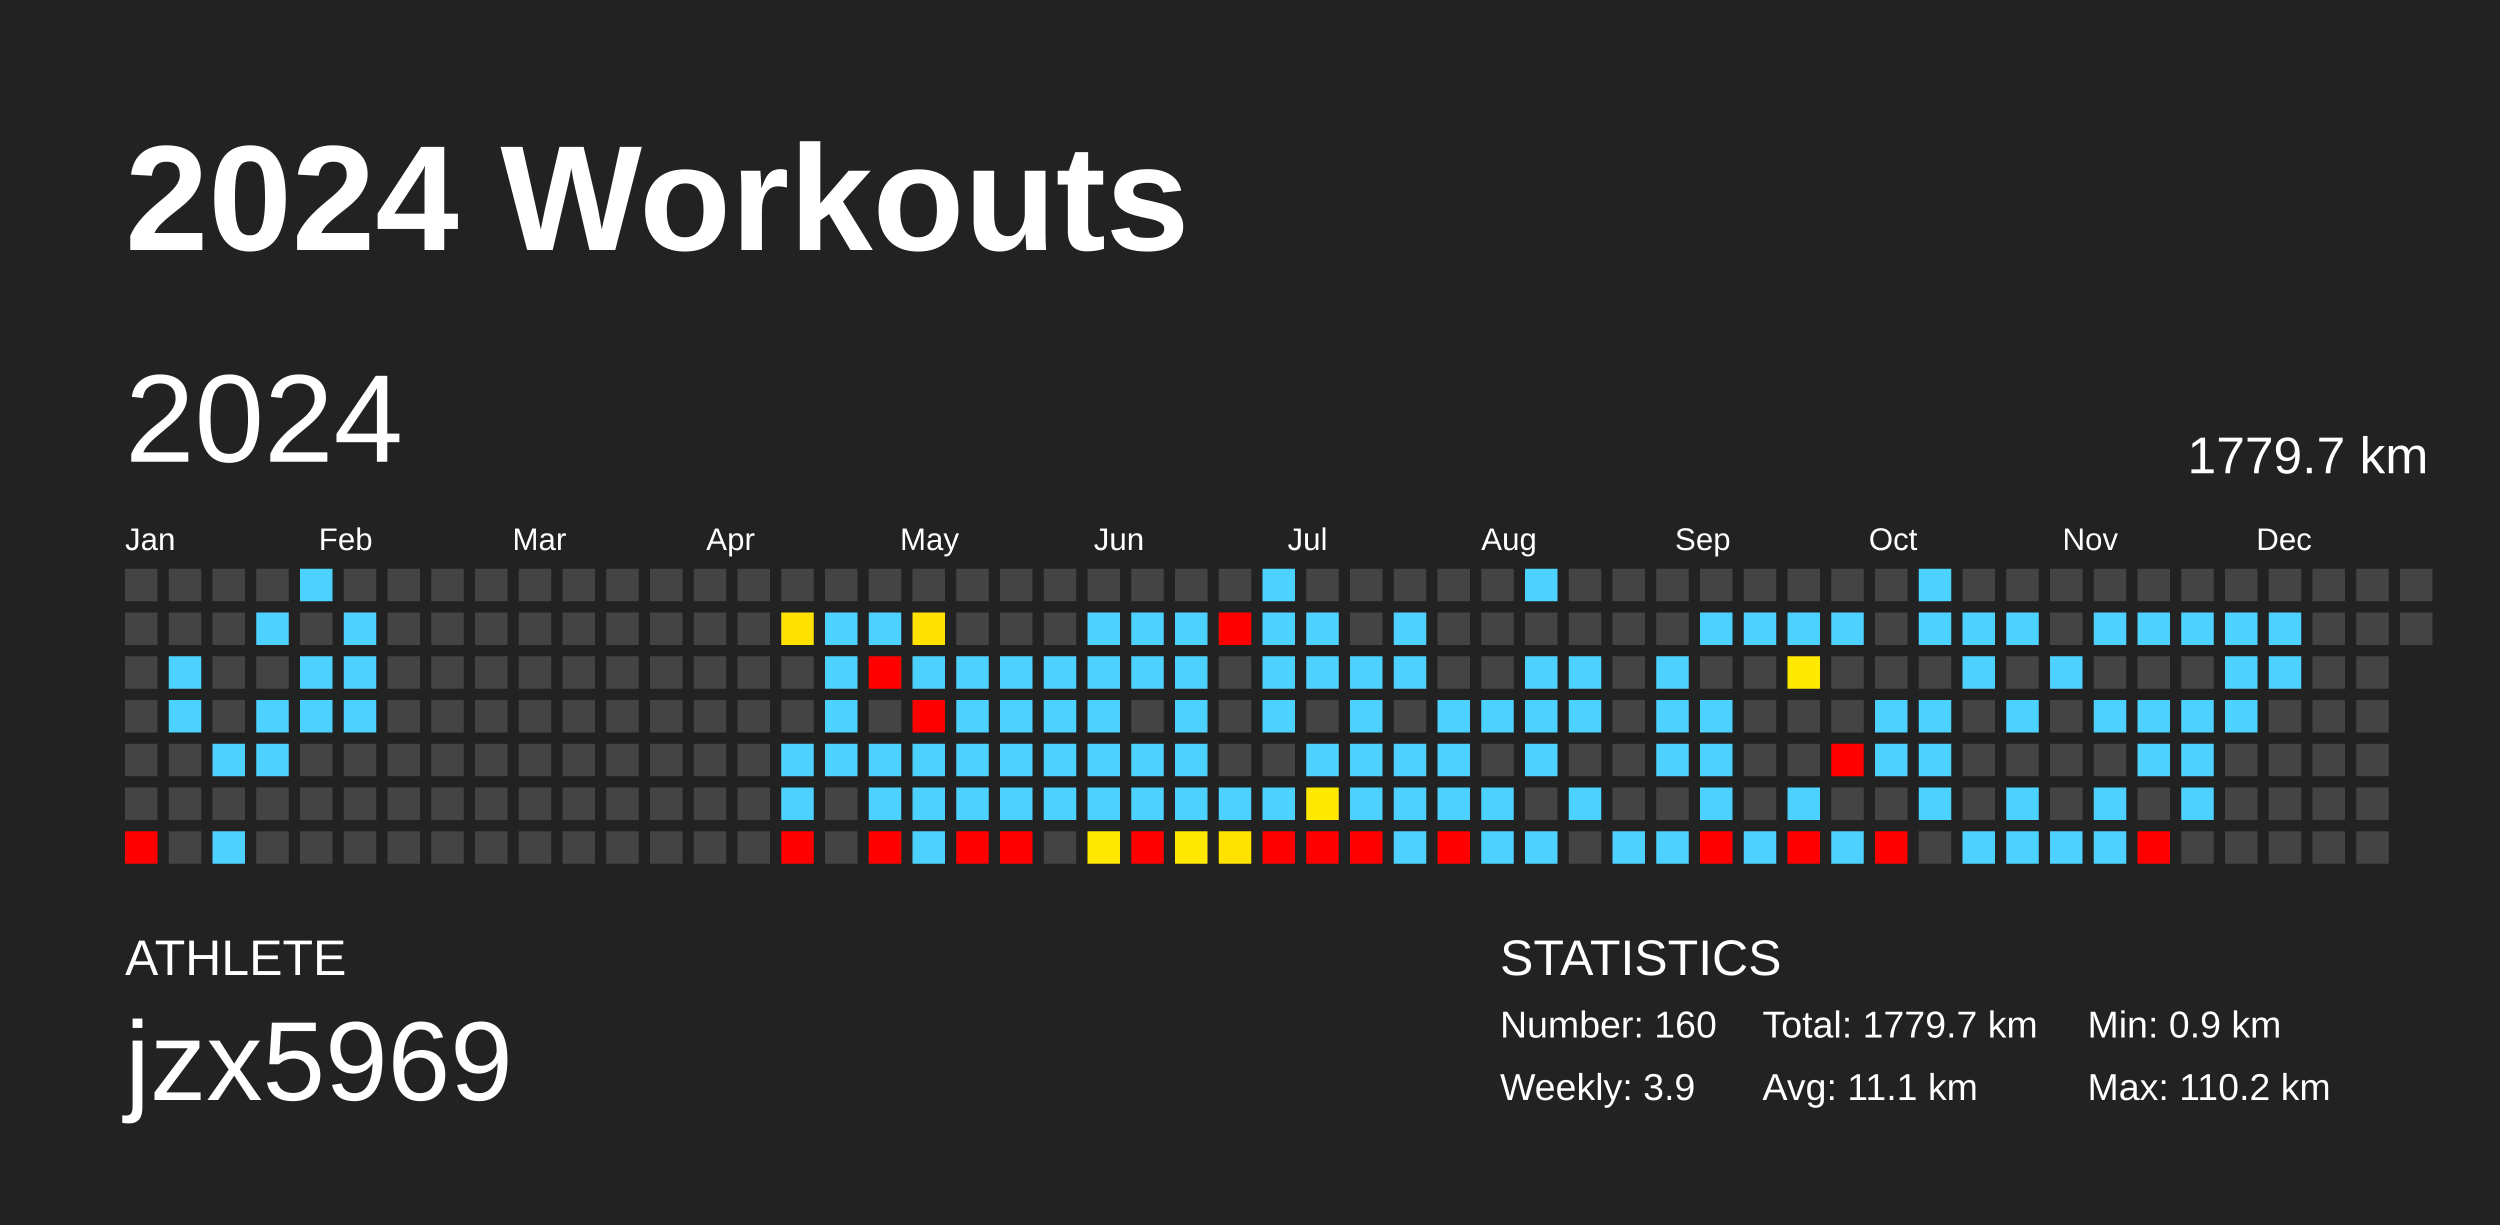
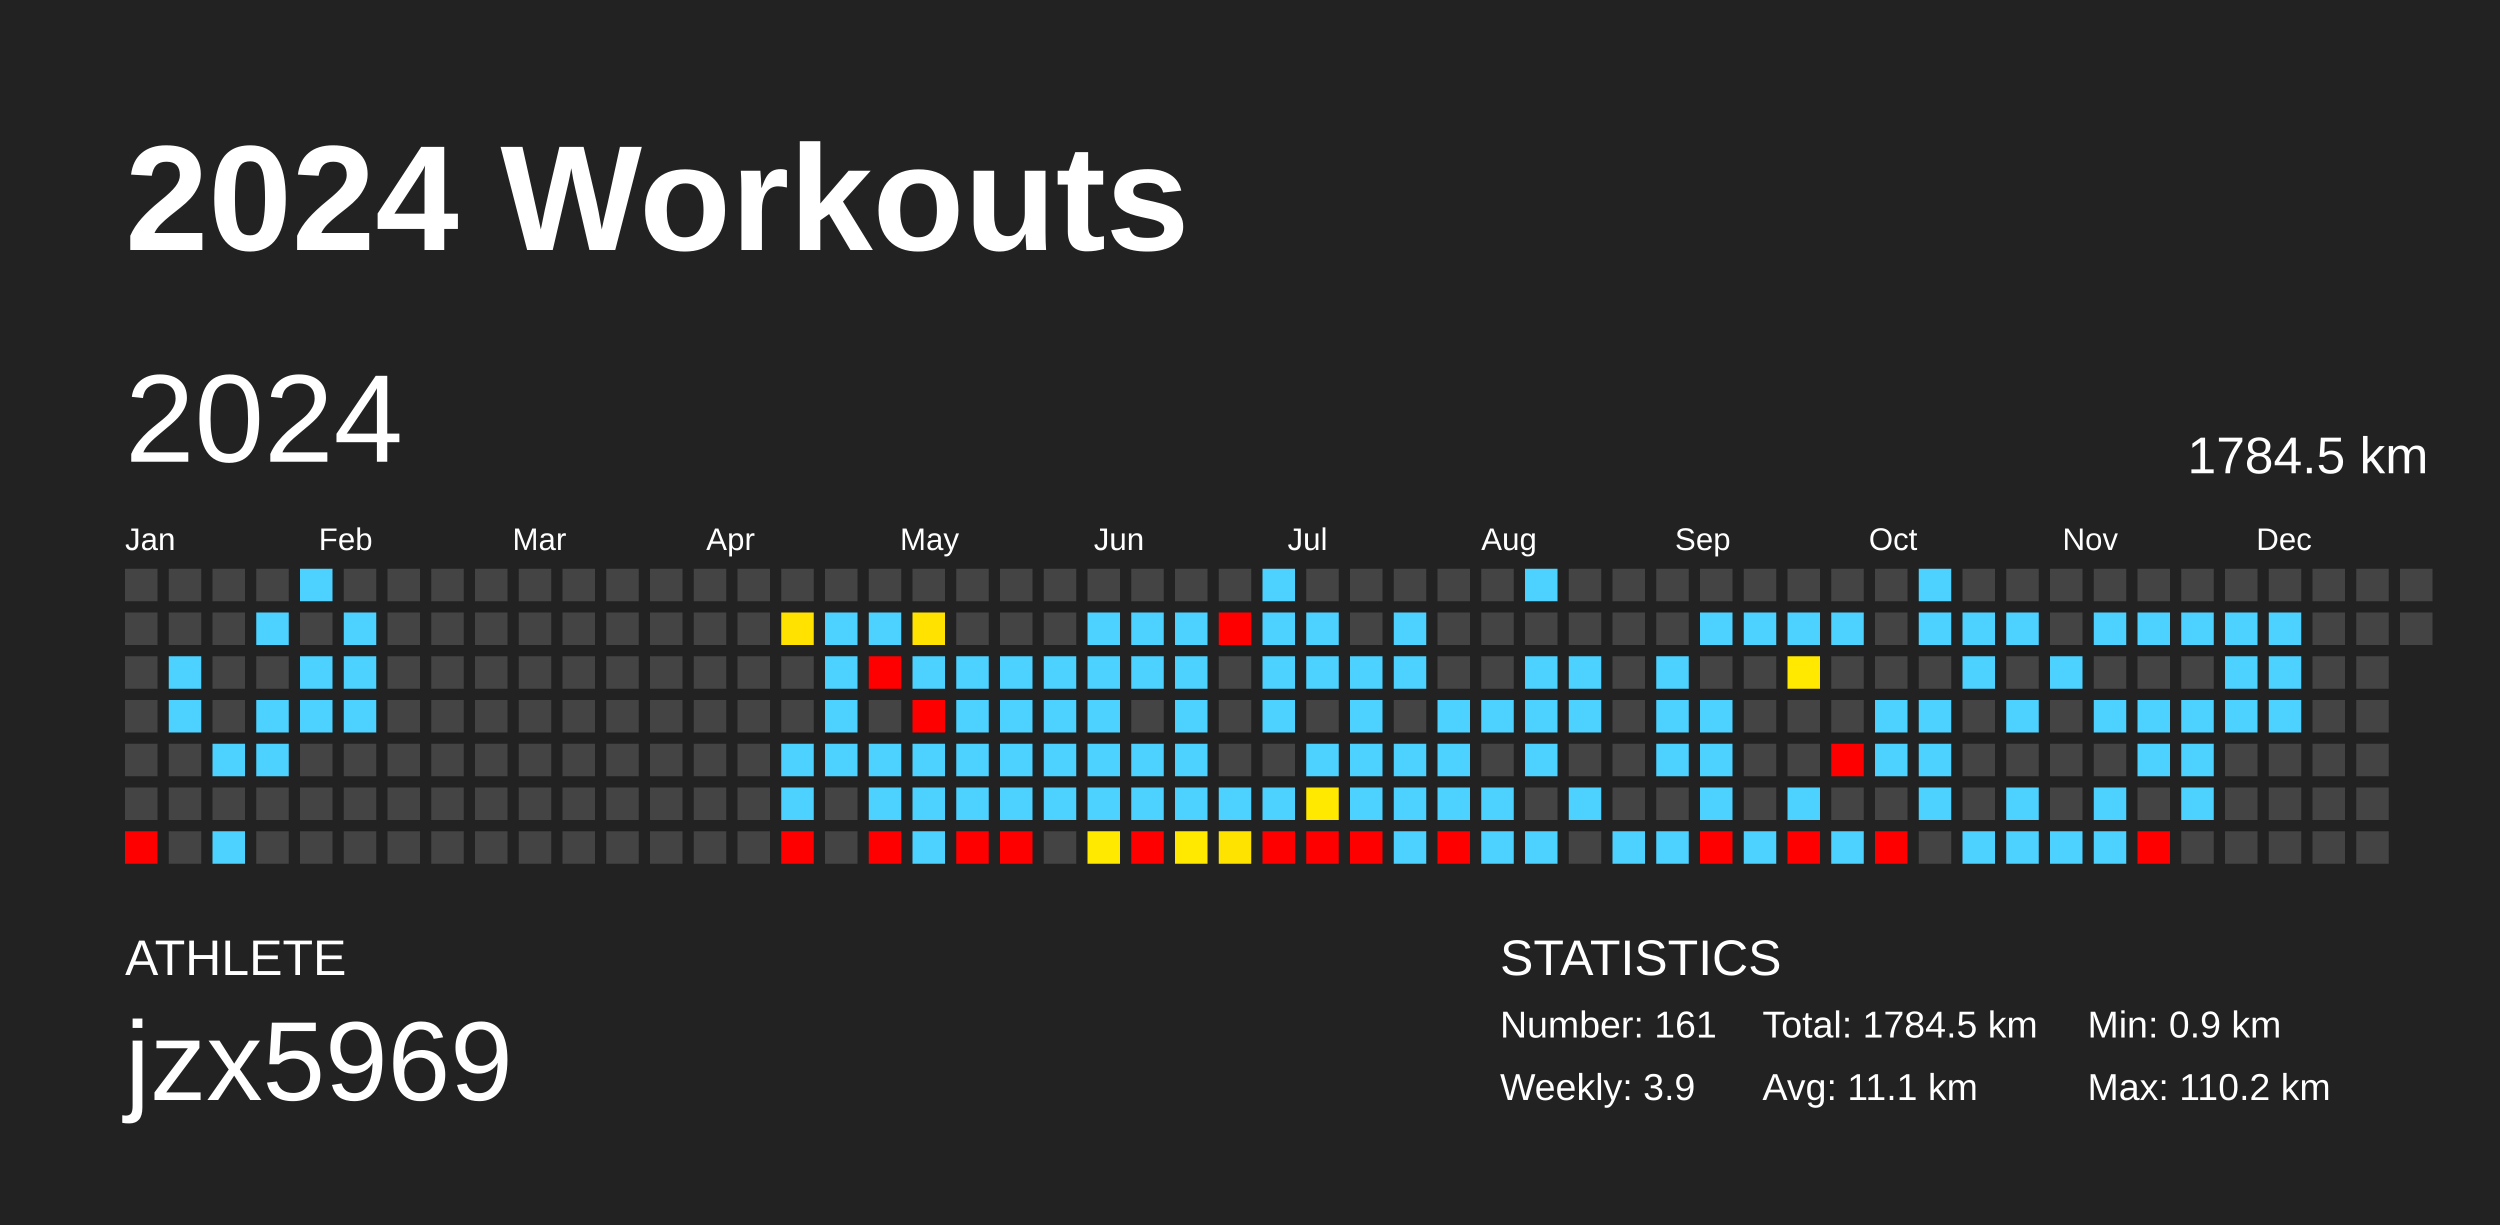
<svg xmlns="http://www.w3.org/2000/svg" baseProfile="full" height="98mm" version="1.1" viewBox="0,0,200,98" width="200mm">
  <defs />
  <rect fill="#222222" height="98" width="200" x="0" y="0" />
  <text fill="#FFFFFF" style="font-size:12px; font-family:Arial; font-weight:bold;" x="10" y="20">2024 Workouts</text>
  <text fill="#FFFFFF" style="font-size:4px; font-family:Arial" x="10" y="78">ATHLETE</text>
  <text fill="#FFFFFF" style="font-size:9px; font-family:Arial" x="10" y="88">jzx5969</text>
  <text fill="#FFFFFF" style="font-size:4px; font-family:Arial" x="120" y="78">STATISTICS</text>
-   <text fill="#FFFFFF" style="font-size:3px; font-family:Arial" x="120" y="83">Number: 160</text>
+   <text fill="#FFFFFF" style="font-size:3px; font-family:Arial" x="120" y="83">Number: 161</text>
  <text fill="#FFFFFF" style="font-size:3px; font-family:Arial" x="120" y="88">Weekly: 3.9</text>
-   <text fill="#FFFFFF" style="font-size:3px; font-family:Arial" x="141" y="83">Total: 1779.7 km</text>
+   <text fill="#FFFFFF" style="font-size:3px; font-family:Arial" x="141" y="83">Total: 1784.5 km</text>
  <text fill="#FFFFFF" style="font-size:3px; font-family:Arial" x="141" y="88">Avg: 11.1 km</text>
  <text fill="#FFFFFF" style="font-size:3px; font-family:Arial" x="167" y="83">Min: 0.9 km</text>
  <text fill="#FFFFFF" style="font-size:3px; font-family:Arial" x="167" y="88">Max: 110.2 km</text>
  <text dominant-baseline="hanging" fill="#FFFFFF" style="font-size:10.0px; font-family:Arial;" x="10" y="30">2024</text>
-   <text dominant-baseline="hanging" fill="#FFFFFF" style="font-size:4.125px; font-family:Arial;" x="175" y="35">1779.7 km</text>
+   <text dominant-baseline="hanging" fill="#FFFFFF" style="font-size:4.125px; font-family:Arial;" x="175" y="35">1784.5 km</text>
  <text fill="#FFFFFF" style="font-size:2.5px; font-family:Arial" x="10.0" y="44">Jan</text>
  <text fill="#FFFFFF" style="font-size:2.5px; font-family:Arial" x="25.5" y="44">Feb</text>
  <text fill="#FFFFFF" style="font-size:2.5px; font-family:Arial" x="41.0" y="44">Mar</text>
  <text fill="#FFFFFF" style="font-size:2.5px; font-family:Arial" x="56.5" y="44">Apr</text>
  <text fill="#FFFFFF" style="font-size:2.5px; font-family:Arial" x="72.0" y="44">May</text>
  <text fill="#FFFFFF" style="font-size:2.5px; font-family:Arial" x="87.5" y="44">Jun</text>
  <text fill="#FFFFFF" style="font-size:2.5px; font-family:Arial" x="103.0" y="44">Jul</text>
  <text fill="#FFFFFF" style="font-size:2.5px; font-family:Arial" x="118.5" y="44">Aug</text>
  <text fill="#FFFFFF" style="font-size:2.5px; font-family:Arial" x="134.0" y="44">Sep</text>
  <text fill="#FFFFFF" style="font-size:2.5px; font-family:Arial" x="149.5" y="44">Oct</text>
  <text fill="#FFFFFF" style="font-size:2.5px; font-family:Arial" x="165.0" y="44">Nov</text>
  <text fill="#FFFFFF" style="font-size:2.5px; font-family:Arial" x="180.5" y="44">Dec</text>
  <rect fill="#444444" height="2.6" width="2.6" x="10.0" y="45.5" />
  <rect fill="#444444" height="2.6" width="2.6" x="10.0" y="49.0" />
  <rect fill="#444444" height="2.6" width="2.6" x="10.0" y="52.5" />
  <rect fill="#444444" height="2.6" width="2.6" x="10.0" y="56.0" />
  <rect fill="#444444" height="2.6" width="2.6" x="10.0" y="59.5" />
  <rect fill="#444444" height="2.6" width="2.6" x="10.0" y="63.0" />
  <rect fill="red" height="2.6" width="2.6" x="10.0" y="66.5" />
  <rect fill="#444444" height="2.6" width="2.6" x="13.5" y="45.5" />
  <rect fill="#444444" height="2.6" width="2.6" x="13.5" y="49.0" />
  <rect fill="#4dd2ff" height="2.6" width="2.6" x="13.5" y="52.5" />
  <rect fill="#4dd2ff" height="2.6" width="2.6" x="13.5" y="56.0" />
  <rect fill="#444444" height="2.6" width="2.6" x="13.5" y="59.5" />
  <rect fill="#444444" height="2.6" width="2.6" x="13.5" y="63.0" />
  <rect fill="#444444" height="2.6" width="2.6" x="13.5" y="66.5" />
  <rect fill="#444444" height="2.6" width="2.6" x="17.0" y="45.5" />
  <rect fill="#444444" height="2.6" width="2.6" x="17.0" y="49.0" />
  <rect fill="#444444" height="2.6" width="2.6" x="17.0" y="52.5" />
  <rect fill="#444444" height="2.6" width="2.6" x="17.0" y="56.0" />
  <rect fill="#4dd2ff" height="2.6" width="2.6" x="17.0" y="59.5" />
  <rect fill="#444444" height="2.6" width="2.6" x="17.0" y="63.0" />
  <rect fill="#4dd2ff" height="2.6" width="2.6" x="17.0" y="66.5" />
  <rect fill="#444444" height="2.6" width="2.6" x="20.5" y="45.5" />
  <rect fill="#4dd2ff" height="2.6" width="2.6" x="20.5" y="49.0" />
  <rect fill="#444444" height="2.6" width="2.6" x="20.5" y="52.5" />
  <rect fill="#4dd2ff" height="2.6" width="2.6" x="20.5" y="56.0" />
  <rect fill="#4dd2ff" height="2.6" width="2.6" x="20.5" y="59.5" />
  <rect fill="#444444" height="2.6" width="2.6" x="20.5" y="63.0" />
  <rect fill="#444444" height="2.6" width="2.6" x="20.5" y="66.5" />
  <rect fill="#4dd2ff" height="2.6" width="2.6" x="24.0" y="45.5" />
  <rect fill="#444444" height="2.6" width="2.6" x="24.0" y="49.0" />
  <rect fill="#4dd2ff" height="2.6" width="2.6" x="24.0" y="52.5" />
  <rect fill="#4dd2ff" height="2.6" width="2.6" x="24.0" y="56.0" />
  <rect fill="#444444" height="2.6" width="2.6" x="24.0" y="59.5" />
  <rect fill="#444444" height="2.6" width="2.6" x="24.0" y="63.0" />
  <rect fill="#444444" height="2.6" width="2.6" x="24.0" y="66.5" />
  <rect fill="#444444" height="2.6" width="2.6" x="27.5" y="45.5" />
  <rect fill="#4dd2ff" height="2.6" width="2.6" x="27.5" y="49.0" />
  <rect fill="#4dd2ff" height="2.6" width="2.6" x="27.5" y="52.5" />
  <rect fill="#4dd2ff" height="2.6" width="2.6" x="27.5" y="56.0" />
  <rect fill="#444444" height="2.6" width="2.6" x="27.5" y="59.5" />
  <rect fill="#444444" height="2.6" width="2.6" x="27.5" y="63.0" />
  <rect fill="#444444" height="2.6" width="2.6" x="27.5" y="66.5" />
  <rect fill="#444444" height="2.6" width="2.6" x="31.0" y="45.5" />
  <rect fill="#444444" height="2.6" width="2.6" x="31.0" y="49.0" />
  <rect fill="#444444" height="2.6" width="2.6" x="31.0" y="52.5" />
  <rect fill="#444444" height="2.6" width="2.6" x="31.0" y="56.0" />
  <rect fill="#444444" height="2.6" width="2.6" x="31.0" y="59.5" />
  <rect fill="#444444" height="2.6" width="2.6" x="31.0" y="63.0" />
  <rect fill="#444444" height="2.6" width="2.6" x="31.0" y="66.5" />
  <rect fill="#444444" height="2.6" width="2.6" x="34.5" y="45.5" />
  <rect fill="#444444" height="2.6" width="2.6" x="34.5" y="49.0" />
  <rect fill="#444444" height="2.6" width="2.6" x="34.5" y="52.5" />
  <rect fill="#444444" height="2.6" width="2.6" x="34.5" y="56.0" />
  <rect fill="#444444" height="2.6" width="2.6" x="34.5" y="59.5" />
  <rect fill="#444444" height="2.6" width="2.6" x="34.5" y="63.0" />
  <rect fill="#444444" height="2.6" width="2.6" x="34.5" y="66.5" />
  <rect fill="#444444" height="2.6" width="2.6" x="38.0" y="45.5" />
  <rect fill="#444444" height="2.6" width="2.6" x="38.0" y="49.0" />
  <rect fill="#444444" height="2.6" width="2.6" x="38.0" y="52.5" />
  <rect fill="#444444" height="2.6" width="2.6" x="38.0" y="56.0" />
  <rect fill="#444444" height="2.6" width="2.6" x="38.0" y="59.5" />
  <rect fill="#444444" height="2.6" width="2.6" x="38.0" y="63.0" />
  <rect fill="#444444" height="2.6" width="2.6" x="38.0" y="66.5" />
  <rect fill="#444444" height="2.6" width="2.6" x="41.5" y="45.5" />
  <rect fill="#444444" height="2.6" width="2.6" x="41.5" y="49.0" />
  <rect fill="#444444" height="2.6" width="2.6" x="41.5" y="52.5" />
  <rect fill="#444444" height="2.6" width="2.6" x="41.5" y="56.0" />
  <rect fill="#444444" height="2.6" width="2.6" x="41.5" y="59.5" />
  <rect fill="#444444" height="2.6" width="2.6" x="41.5" y="63.0" />
  <rect fill="#444444" height="2.6" width="2.6" x="41.5" y="66.5" />
  <rect fill="#444444" height="2.6" width="2.6" x="45.0" y="45.5" />
  <rect fill="#444444" height="2.6" width="2.6" x="45.0" y="49.0" />
  <rect fill="#444444" height="2.6" width="2.6" x="45.0" y="52.5" />
  <rect fill="#444444" height="2.6" width="2.6" x="45.0" y="56.0" />
  <rect fill="#444444" height="2.6" width="2.6" x="45.0" y="59.5" />
  <rect fill="#444444" height="2.6" width="2.6" x="45.0" y="63.0" />
  <rect fill="#444444" height="2.6" width="2.6" x="45.0" y="66.5" />
  <rect fill="#444444" height="2.6" width="2.6" x="48.5" y="45.5" />
  <rect fill="#444444" height="2.6" width="2.6" x="48.5" y="49.0" />
  <rect fill="#444444" height="2.6" width="2.6" x="48.5" y="52.5" />
  <rect fill="#444444" height="2.6" width="2.6" x="48.5" y="56.0" />
  <rect fill="#444444" height="2.6" width="2.6" x="48.5" y="59.5" />
  <rect fill="#444444" height="2.6" width="2.6" x="48.5" y="63.0" />
  <rect fill="#444444" height="2.6" width="2.6" x="48.5" y="66.5" />
  <rect fill="#444444" height="2.6" width="2.6" x="52.0" y="45.5" />
  <rect fill="#444444" height="2.6" width="2.6" x="52.0" y="49.0" />
  <rect fill="#444444" height="2.6" width="2.6" x="52.0" y="52.5" />
  <rect fill="#444444" height="2.6" width="2.6" x="52.0" y="56.0" />
  <rect fill="#444444" height="2.6" width="2.6" x="52.0" y="59.5" />
  <rect fill="#444444" height="2.6" width="2.6" x="52.0" y="63.0" />
  <rect fill="#444444" height="2.6" width="2.6" x="52.0" y="66.5" />
  <rect fill="#444444" height="2.6" width="2.6" x="55.5" y="45.5" />
  <rect fill="#444444" height="2.6" width="2.6" x="55.5" y="49.0" />
  <rect fill="#444444" height="2.6" width="2.6" x="55.5" y="52.5" />
  <rect fill="#444444" height="2.6" width="2.6" x="55.5" y="56.0" />
  <rect fill="#444444" height="2.6" width="2.6" x="55.5" y="59.5" />
  <rect fill="#444444" height="2.6" width="2.6" x="55.5" y="63.0" />
  <rect fill="#444444" height="2.6" width="2.6" x="55.5" y="66.5" />
  <rect fill="#444444" height="2.6" width="2.6" x="59.0" y="45.5" />
  <rect fill="#444444" height="2.6" width="2.6" x="59.0" y="49.0" />
  <rect fill="#444444" height="2.6" width="2.6" x="59.0" y="52.5" />
  <rect fill="#444444" height="2.6" width="2.6" x="59.0" y="56.0" />
  <rect fill="#444444" height="2.6" width="2.6" x="59.0" y="59.5" />
  <rect fill="#444444" height="2.6" width="2.6" x="59.0" y="63.0" />
  <rect fill="#444444" height="2.6" width="2.6" x="59.0" y="66.5" />
  <rect fill="#444444" height="2.6" width="2.6" x="62.5" y="45.5" />
  <rect fill="#ffe200" height="2.6" width="2.6" x="62.5" y="49.0" />
  <rect fill="#444444" height="2.6" width="2.6" x="62.5" y="52.5" />
  <rect fill="#444444" height="2.6" width="2.6" x="62.5" y="56.0" />
  <rect fill="#4dd2ff" height="2.6" width="2.6" x="62.5" y="59.5" />
  <rect fill="#4dd2ff" height="2.6" width="2.6" x="62.5" y="63.0" />
  <rect fill="red" height="2.6" width="2.6" x="62.5" y="66.5" />
  <rect fill="#444444" height="2.6" width="2.6" x="66.0" y="45.5" />
  <rect fill="#4dd2ff" height="2.6" width="2.6" x="66.0" y="49.0" />
  <rect fill="#4dd2ff" height="2.6" width="2.6" x="66.0" y="52.5" />
  <rect fill="#4dd2ff" height="2.6" width="2.6" x="66.0" y="56.0" />
  <rect fill="#4dd2ff" height="2.6" width="2.6" x="66.0" y="59.5" />
  <rect fill="#444444" height="2.6" width="2.6" x="66.0" y="63.0" />
  <rect fill="#444444" height="2.6" width="2.6" x="66.0" y="66.5" />
  <rect fill="#444444" height="2.6" width="2.6" x="69.5" y="45.5" />
  <rect fill="#4dd2ff" height="2.6" width="2.6" x="69.5" y="49.0" />
  <rect fill="red" height="2.6" width="2.6" x="69.5" y="52.5" />
  <rect fill="#444444" height="2.6" width="2.6" x="69.5" y="56.0" />
  <rect fill="#4dd2ff" height="2.6" width="2.6" x="69.5" y="59.5" />
  <rect fill="#4dd2ff" height="2.6" width="2.6" x="69.5" y="63.0" />
  <rect fill="red" height="2.6" width="2.6" x="69.5" y="66.5" />
  <rect fill="#444444" height="2.6" width="2.6" x="73.0" y="45.5" />
  <rect fill="#ffe200" height="2.6" width="2.6" x="73.0" y="49.0" />
  <rect fill="#4dd2ff" height="2.6" width="2.6" x="73.0" y="52.5" />
  <rect fill="red" height="2.6" width="2.6" x="73.0" y="56.0" />
  <rect fill="#4dd2ff" height="2.6" width="2.6" x="73.0" y="59.5" />
  <rect fill="#4dd2ff" height="2.6" width="2.6" x="73.0" y="63.0" />
  <rect fill="#4dd2ff" height="2.6" width="2.6" x="73.0" y="66.5" />
  <rect fill="#444444" height="2.6" width="2.6" x="76.5" y="45.5" />
  <rect fill="#444444" height="2.6" width="2.6" x="76.5" y="49.0" />
  <rect fill="#4dd2ff" height="2.6" width="2.6" x="76.5" y="52.5" />
  <rect fill="#4dd2ff" height="2.6" width="2.6" x="76.5" y="56.0" />
  <rect fill="#4dd2ff" height="2.6" width="2.6" x="76.5" y="59.5" />
  <rect fill="#4dd2ff" height="2.6" width="2.6" x="76.5" y="63.0" />
  <rect fill="red" height="2.6" width="2.6" x="76.5" y="66.5" />
  <rect fill="#444444" height="2.6" width="2.6" x="80.0" y="45.5" />
  <rect fill="#444444" height="2.6" width="2.6" x="80.0" y="49.0" />
  <rect fill="#4dd2ff" height="2.6" width="2.6" x="80.0" y="52.5" />
  <rect fill="#4dd2ff" height="2.6" width="2.6" x="80.0" y="56.0" />
  <rect fill="#4dd2ff" height="2.6" width="2.6" x="80.0" y="59.5" />
  <rect fill="#4dd2ff" height="2.6" width="2.6" x="80.0" y="63.0" />
  <rect fill="red" height="2.6" width="2.6" x="80.0" y="66.5" />
  <rect fill="#444444" height="2.6" width="2.6" x="83.5" y="45.5" />
  <rect fill="#444444" height="2.6" width="2.6" x="83.5" y="49.0" />
  <rect fill="#4dd2ff" height="2.6" width="2.6" x="83.5" y="52.5" />
  <rect fill="#4dd2ff" height="2.6" width="2.6" x="83.5" y="56.0" />
  <rect fill="#4dd2ff" height="2.6" width="2.6" x="83.5" y="59.5" />
  <rect fill="#4dd2ff" height="2.6" width="2.6" x="83.5" y="63.0" />
  <rect fill="#444444" height="2.6" width="2.6" x="83.5" y="66.5" />
  <rect fill="#444444" height="2.6" width="2.6" x="87.0" y="45.5" />
  <rect fill="#4dd2ff" height="2.6" width="2.6" x="87.0" y="49.0" />
  <rect fill="#4dd2ff" height="2.6" width="2.6" x="87.0" y="52.5" />
  <rect fill="#4dd2ff" height="2.6" width="2.6" x="87.0" y="56.0" />
  <rect fill="#4dd2ff" height="2.6" width="2.6" x="87.0" y="59.5" />
  <rect fill="#4dd2ff" height="2.6" width="2.6" x="87.0" y="63.0" />
  <rect fill="#ffe900" height="2.6" width="2.6" x="87.0" y="66.5" />
  <rect fill="#444444" height="2.6" width="2.6" x="90.5" y="45.5" />
  <rect fill="#4dd2ff" height="2.6" width="2.6" x="90.5" y="49.0" />
  <rect fill="#4dd2ff" height="2.6" width="2.6" x="90.5" y="52.5" />
  <rect fill="#444444" height="2.6" width="2.6" x="90.5" y="56.0" />
  <rect fill="#4dd2ff" height="2.6" width="2.6" x="90.5" y="59.5" />
  <rect fill="#4dd2ff" height="2.6" width="2.6" x="90.5" y="63.0" />
  <rect fill="red" height="2.6" width="2.6" x="90.5" y="66.5" />
  <rect fill="#444444" height="2.6" width="2.6" x="94.0" y="45.5" />
  <rect fill="#4dd2ff" height="2.6" width="2.6" x="94.0" y="49.0" />
  <rect fill="#4dd2ff" height="2.6" width="2.6" x="94.0" y="52.5" />
  <rect fill="#4dd2ff" height="2.6" width="2.6" x="94.0" y="56.0" />
  <rect fill="#4dd2ff" height="2.6" width="2.6" x="94.0" y="59.5" />
  <rect fill="#4dd2ff" height="2.6" width="2.6" x="94.0" y="63.0" />
  <rect fill="#ffe900" height="2.6" width="2.6" x="94.0" y="66.5" />
  <rect fill="#444444" height="2.6" width="2.6" x="97.5" y="45.5" />
  <rect fill="red" height="2.6" width="2.6" x="97.5" y="49.0" />
  <rect fill="#444444" height="2.6" width="2.6" x="97.5" y="52.5" />
  <rect fill="#444444" height="2.6" width="2.6" x="97.5" y="56.0" />
  <rect fill="#444444" height="2.6" width="2.6" x="97.5" y="59.5" />
  <rect fill="#4dd2ff" height="2.6" width="2.6" x="97.5" y="63.0" />
  <rect fill="#ffe300" height="2.6" width="2.6" x="97.5" y="66.5" />
  <rect fill="#4dd2ff" height="2.6" width="2.6" x="101.0" y="45.5" />
  <rect fill="#4dd2ff" height="2.6" width="2.6" x="101.0" y="49.0" />
  <rect fill="#4dd2ff" height="2.6" width="2.6" x="101.0" y="52.5" />
  <rect fill="#4dd2ff" height="2.6" width="2.6" x="101.0" y="56.0" />
  <rect fill="#444444" height="2.6" width="2.6" x="101.0" y="59.5" />
  <rect fill="#4dd2ff" height="2.6" width="2.6" x="101.0" y="63.0" />
  <rect fill="red" height="2.6" width="2.6" x="101.0" y="66.5" />
  <rect fill="#444444" height="2.6" width="2.6" x="104.5" y="45.5" />
  <rect fill="#4dd2ff" height="2.6" width="2.6" x="104.5" y="49.0" />
  <rect fill="#4dd2ff" height="2.6" width="2.6" x="104.5" y="52.5" />
  <rect fill="#444444" height="2.6" width="2.6" x="104.5" y="56.0" />
  <rect fill="#4dd2ff" height="2.6" width="2.6" x="104.5" y="59.5" />
  <rect fill="#ffe900" height="2.6" width="2.6" x="104.5" y="63.0" />
  <rect fill="red" height="2.6" width="2.6" x="104.5" y="66.5" />
  <rect fill="#444444" height="2.6" width="2.6" x="108.0" y="45.5" />
  <rect fill="#444444" height="2.6" width="2.6" x="108.0" y="49.0" />
  <rect fill="#4dd2ff" height="2.6" width="2.6" x="108.0" y="52.5" />
  <rect fill="#4dd2ff" height="2.6" width="2.6" x="108.0" y="56.0" />
  <rect fill="#4dd2ff" height="2.6" width="2.6" x="108.0" y="59.5" />
  <rect fill="#4dd2ff" height="2.6" width="2.6" x="108.0" y="63.0" />
  <rect fill="red" height="2.6" width="2.6" x="108.0" y="66.5" />
  <rect fill="#444444" height="2.6" width="2.6" x="111.5" y="45.5" />
  <rect fill="#4dd2ff" height="2.6" width="2.6" x="111.5" y="49.0" />
  <rect fill="#4dd2ff" height="2.6" width="2.6" x="111.5" y="52.5" />
  <rect fill="#444444" height="2.6" width="2.6" x="111.5" y="56.0" />
  <rect fill="#4dd2ff" height="2.6" width="2.6" x="111.5" y="59.5" />
  <rect fill="#4dd2ff" height="2.6" width="2.6" x="111.5" y="63.0" />
  <rect fill="#4dd2ff" height="2.6" width="2.6" x="111.5" y="66.5" />
  <rect fill="#444444" height="2.6" width="2.6" x="115.0" y="45.5" />
  <rect fill="#444444" height="2.6" width="2.6" x="115.0" y="49.0" />
  <rect fill="#444444" height="2.6" width="2.6" x="115.0" y="52.5" />
  <rect fill="#4dd2ff" height="2.6" width="2.6" x="115.0" y="56.0" />
  <rect fill="#4dd2ff" height="2.6" width="2.6" x="115.0" y="59.5" />
  <rect fill="#4dd2ff" height="2.6" width="2.6" x="115.0" y="63.0" />
  <rect fill="red" height="2.6" width="2.6" x="115.0" y="66.5" />
  <rect fill="#444444" height="2.6" width="2.6" x="118.5" y="45.5" />
  <rect fill="#444444" height="2.6" width="2.6" x="118.5" y="49.0" />
  <rect fill="#444444" height="2.6" width="2.6" x="118.5" y="52.5" />
  <rect fill="#4dd2ff" height="2.6" width="2.6" x="118.5" y="56.0" />
  <rect fill="#444444" height="2.6" width="2.6" x="118.5" y="59.5" />
  <rect fill="#4dd2ff" height="2.6" width="2.6" x="118.5" y="63.0" />
  <rect fill="#4dd2ff" height="2.6" width="2.6" x="118.5" y="66.5" />
  <rect fill="#4dd2ff" height="2.6" width="2.6" x="122.0" y="45.5" />
  <rect fill="#444444" height="2.6" width="2.6" x="122.0" y="49.0" />
  <rect fill="#4dd2ff" height="2.6" width="2.6" x="122.0" y="52.5" />
  <rect fill="#4dd2ff" height="2.6" width="2.6" x="122.0" y="56.0" />
  <rect fill="#4dd2ff" height="2.6" width="2.6" x="122.0" y="59.5" />
  <rect fill="#444444" height="2.6" width="2.6" x="122.0" y="63.0" />
  <rect fill="#4dd2ff" height="2.6" width="2.6" x="122.0" y="66.5" />
  <rect fill="#444444" height="2.6" width="2.6" x="125.5" y="45.5" />
  <rect fill="#444444" height="2.6" width="2.6" x="125.5" y="49.0" />
  <rect fill="#4dd2ff" height="2.6" width="2.6" x="125.5" y="52.5" />
  <rect fill="#4dd2ff" height="2.6" width="2.6" x="125.5" y="56.0" />
  <rect fill="#444444" height="2.6" width="2.6" x="125.5" y="59.5" />
  <rect fill="#4dd2ff" height="2.6" width="2.6" x="125.5" y="63.0" />
  <rect fill="#444444" height="2.6" width="2.6" x="125.5" y="66.5" />
  <rect fill="#444444" height="2.6" width="2.6" x="129.0" y="45.5" />
  <rect fill="#444444" height="2.6" width="2.6" x="129.0" y="49.0" />
  <rect fill="#444444" height="2.6" width="2.6" x="129.0" y="52.5" />
  <rect fill="#444444" height="2.6" width="2.6" x="129.0" y="56.0" />
  <rect fill="#444444" height="2.6" width="2.6" x="129.0" y="59.5" />
  <rect fill="#444444" height="2.6" width="2.6" x="129.0" y="63.0" />
  <rect fill="#4dd2ff" height="2.6" width="2.6" x="129.0" y="66.5" />
  <rect fill="#444444" height="2.6" width="2.6" x="132.5" y="45.5" />
  <rect fill="#444444" height="2.6" width="2.6" x="132.5" y="49.0" />
  <rect fill="#4dd2ff" height="2.6" width="2.6" x="132.5" y="52.5" />
  <rect fill="#4dd2ff" height="2.6" width="2.6" x="132.5" y="56.0" />
  <rect fill="#4dd2ff" height="2.6" width="2.6" x="132.5" y="59.5" />
  <rect fill="#444444" height="2.6" width="2.6" x="132.5" y="63.0" />
  <rect fill="#4dd2ff" height="2.6" width="2.6" x="132.5" y="66.5" />
  <rect fill="#444444" height="2.6" width="2.6" x="136.0" y="45.5" />
  <rect fill="#4dd2ff" height="2.6" width="2.6" x="136.0" y="49.0" />
  <rect fill="#444444" height="2.6" width="2.6" x="136.0" y="52.5" />
  <rect fill="#4dd2ff" height="2.6" width="2.6" x="136.0" y="56.0" />
  <rect fill="#4dd2ff" height="2.6" width="2.6" x="136.0" y="59.5" />
  <rect fill="#4dd2ff" height="2.6" width="2.6" x="136.0" y="63.0" />
  <rect fill="red" height="2.6" width="2.6" x="136.0" y="66.5" />
  <rect fill="#444444" height="2.6" width="2.6" x="139.5" y="45.5" />
  <rect fill="#4dd2ff" height="2.6" width="2.6" x="139.5" y="49.0" />
  <rect fill="#444444" height="2.6" width="2.6" x="139.5" y="52.5" />
  <rect fill="#444444" height="2.6" width="2.6" x="139.5" y="56.0" />
  <rect fill="#444444" height="2.6" width="2.6" x="139.5" y="59.5" />
  <rect fill="#444444" height="2.6" width="2.6" x="139.5" y="63.0" />
  <rect fill="#4dd2ff" height="2.6" width="2.6" x="139.5" y="66.5" />
  <rect fill="#444444" height="2.6" width="2.6" x="143.0" y="45.5" />
  <rect fill="#4dd2ff" height="2.6" width="2.6" x="143.0" y="49.0" />
  <rect fill="#ffe900" height="2.6" width="2.6" x="143.0" y="52.5" />
  <rect fill="#444444" height="2.6" width="2.6" x="143.0" y="56.0" />
  <rect fill="#444444" height="2.6" width="2.6" x="143.0" y="59.5" />
  <rect fill="#4dd2ff" height="2.6" width="2.6" x="143.0" y="63.0" />
  <rect fill="red" height="2.6" width="2.6" x="143.0" y="66.5" />
  <rect fill="#444444" height="2.6" width="2.6" x="146.5" y="45.5" />
  <rect fill="#4dd2ff" height="2.6" width="2.6" x="146.5" y="49.0" />
  <rect fill="#444444" height="2.6" width="2.6" x="146.5" y="52.5" />
  <rect fill="#444444" height="2.6" width="2.6" x="146.5" y="56.0" />
  <rect fill="red" height="2.6" width="2.6" x="146.5" y="59.5" />
  <rect fill="#444444" height="2.6" width="2.6" x="146.5" y="63.0" />
  <rect fill="#4dd2ff" height="2.6" width="2.6" x="146.5" y="66.5" />
  <rect fill="#444444" height="2.6" width="2.6" x="150.0" y="45.5" />
  <rect fill="#444444" height="2.6" width="2.6" x="150.0" y="49.0" />
  <rect fill="#444444" height="2.6" width="2.6" x="150.0" y="52.5" />
  <rect fill="#4dd2ff" height="2.6" width="2.6" x="150.0" y="56.0" />
  <rect fill="#4dd2ff" height="2.6" width="2.6" x="150.0" y="59.5" />
  <rect fill="#444444" height="2.6" width="2.6" x="150.0" y="63.0" />
  <rect fill="red" height="2.6" width="2.6" x="150.0" y="66.5" />
  <rect fill="#4dd2ff" height="2.6" width="2.6" x="153.5" y="45.5" />
  <rect fill="#4dd2ff" height="2.6" width="2.6" x="153.5" y="49.0" />
  <rect fill="#444444" height="2.6" width="2.6" x="153.5" y="52.5" />
  <rect fill="#4dd2ff" height="2.6" width="2.6" x="153.5" y="56.0" />
  <rect fill="#4dd2ff" height="2.6" width="2.6" x="153.5" y="59.5" />
  <rect fill="#4dd2ff" height="2.6" width="2.6" x="153.5" y="63.0" />
  <rect fill="#444444" height="2.6" width="2.6" x="153.5" y="66.5" />
  <rect fill="#444444" height="2.6" width="2.6" x="157.0" y="45.5" />
  <rect fill="#4dd2ff" height="2.6" width="2.6" x="157.0" y="49.0" />
  <rect fill="#4dd2ff" height="2.6" width="2.6" x="157.0" y="52.5" />
  <rect fill="#444444" height="2.6" width="2.6" x="157.0" y="56.0" />
  <rect fill="#444444" height="2.6" width="2.6" x="157.0" y="59.5" />
  <rect fill="#444444" height="2.6" width="2.6" x="157.0" y="63.0" />
  <rect fill="#4dd2ff" height="2.6" width="2.6" x="157.0" y="66.5" />
  <rect fill="#444444" height="2.6" width="2.6" x="160.5" y="45.5" />
  <rect fill="#4dd2ff" height="2.6" width="2.6" x="160.5" y="49.0" />
  <rect fill="#444444" height="2.6" width="2.6" x="160.5" y="52.5" />
  <rect fill="#4dd2ff" height="2.6" width="2.6" x="160.5" y="56.0" />
  <rect fill="#444444" height="2.6" width="2.6" x="160.5" y="59.5" />
  <rect fill="#4dd2ff" height="2.6" width="2.6" x="160.5" y="63.0" />
  <rect fill="#4dd2ff" height="2.6" width="2.6" x="160.5" y="66.5" />
  <rect fill="#444444" height="2.6" width="2.6" x="164.0" y="45.5" />
  <rect fill="#444444" height="2.6" width="2.6" x="164.0" y="49.0" />
  <rect fill="#4dd2ff" height="2.6" width="2.6" x="164.0" y="52.5" />
  <rect fill="#444444" height="2.6" width="2.6" x="164.0" y="56.0" />
  <rect fill="#444444" height="2.6" width="2.6" x="164.0" y="59.5" />
  <rect fill="#444444" height="2.6" width="2.6" x="164.0" y="63.0" />
  <rect fill="#4dd2ff" height="2.6" width="2.6" x="164.0" y="66.5" />
  <rect fill="#444444" height="2.6" width="2.6" x="167.5" y="45.5" />
  <rect fill="#4dd2ff" height="2.6" width="2.6" x="167.5" y="49.0" />
  <rect fill="#444444" height="2.6" width="2.6" x="167.5" y="52.5" />
  <rect fill="#4dd2ff" height="2.6" width="2.6" x="167.5" y="56.0" />
  <rect fill="#444444" height="2.6" width="2.6" x="167.5" y="59.5" />
  <rect fill="#4dd2ff" height="2.6" width="2.6" x="167.5" y="63.0" />
  <rect fill="#4dd2ff" height="2.6" width="2.6" x="167.5" y="66.5" />
  <rect fill="#444444" height="2.6" width="2.6" x="171.0" y="45.5" />
  <rect fill="#4dd2ff" height="2.6" width="2.6" x="171.0" y="49.0" />
  <rect fill="#444444" height="2.6" width="2.6" x="171.0" y="52.5" />
  <rect fill="#4dd2ff" height="2.6" width="2.6" x="171.0" y="56.0" />
  <rect fill="#4dd2ff" height="2.6" width="2.6" x="171.0" y="59.5" />
  <rect fill="#444444" height="2.6" width="2.6" x="171.0" y="63.0" />
  <rect fill="red" height="2.6" width="2.6" x="171.0" y="66.5" />
  <rect fill="#444444" height="2.6" width="2.6" x="174.5" y="45.5" />
  <rect fill="#4dd2ff" height="2.6" width="2.6" x="174.5" y="49.0" />
  <rect fill="#444444" height="2.6" width="2.6" x="174.5" y="52.5" />
  <rect fill="#4dd2ff" height="2.6" width="2.6" x="174.5" y="56.0" />
  <rect fill="#4dd2ff" height="2.6" width="2.6" x="174.5" y="59.5" />
  <rect fill="#4dd2ff" height="2.6" width="2.6" x="174.5" y="63.0" />
  <rect fill="#444444" height="2.6" width="2.6" x="174.5" y="66.5" />
  <rect fill="#444444" height="2.6" width="2.6" x="178.0" y="45.5" />
  <rect fill="#4dd2ff" height="2.6" width="2.6" x="178.0" y="49.0" />
  <rect fill="#4dd2ff" height="2.6" width="2.6" x="178.0" y="52.5" />
  <rect fill="#4dd2ff" height="2.6" width="2.6" x="178.0" y="56.0" />
  <rect fill="#444444" height="2.6" width="2.6" x="178.0" y="59.5" />
  <rect fill="#444444" height="2.6" width="2.6" x="178.0" y="63.0" />
  <rect fill="#444444" height="2.6" width="2.6" x="178.0" y="66.5" />
  <rect fill="#444444" height="2.6" width="2.6" x="181.5" y="45.5" />
  <rect fill="#4dd2ff" height="2.6" width="2.6" x="181.5" y="49.0" />
  <rect fill="#4dd2ff" height="2.6" width="2.6" x="181.5" y="52.5" />
-   <rect fill="#444444" height="2.6" width="2.6" x="181.5" y="56.0" />
+   <rect fill="#4dd2ff" height="2.6" width="2.6" x="181.5" y="56.0" />
  <rect fill="#444444" height="2.6" width="2.6" x="181.5" y="59.5" />
  <rect fill="#444444" height="2.6" width="2.6" x="181.5" y="63.0" />
  <rect fill="#444444" height="2.6" width="2.6" x="181.5" y="66.5" />
  <rect fill="#444444" height="2.6" width="2.6" x="185.0" y="45.5" />
  <rect fill="#444444" height="2.6" width="2.6" x="185.0" y="49.0" />
  <rect fill="#444444" height="2.6" width="2.6" x="185.0" y="52.5" />
  <rect fill="#444444" height="2.6" width="2.6" x="185.0" y="56.0" />
  <rect fill="#444444" height="2.6" width="2.6" x="185.0" y="59.5" />
  <rect fill="#444444" height="2.6" width="2.6" x="185.0" y="63.0" />
  <rect fill="#444444" height="2.6" width="2.6" x="185.0" y="66.5" />
  <rect fill="#444444" height="2.6" width="2.6" x="188.5" y="45.5" />
  <rect fill="#444444" height="2.6" width="2.6" x="188.5" y="49.0" />
  <rect fill="#444444" height="2.6" width="2.6" x="188.5" y="52.5" />
  <rect fill="#444444" height="2.6" width="2.6" x="188.5" y="56.0" />
  <rect fill="#444444" height="2.6" width="2.6" x="188.5" y="59.5" />
  <rect fill="#444444" height="2.6" width="2.6" x="188.5" y="63.0" />
  <rect fill="#444444" height="2.6" width="2.6" x="188.5" y="66.5" />
  <rect fill="#444444" height="2.6" width="2.6" x="192.0" y="45.5" />
  <rect fill="#444444" height="2.6" width="2.6" x="192.0" y="49.0" />
</svg>
